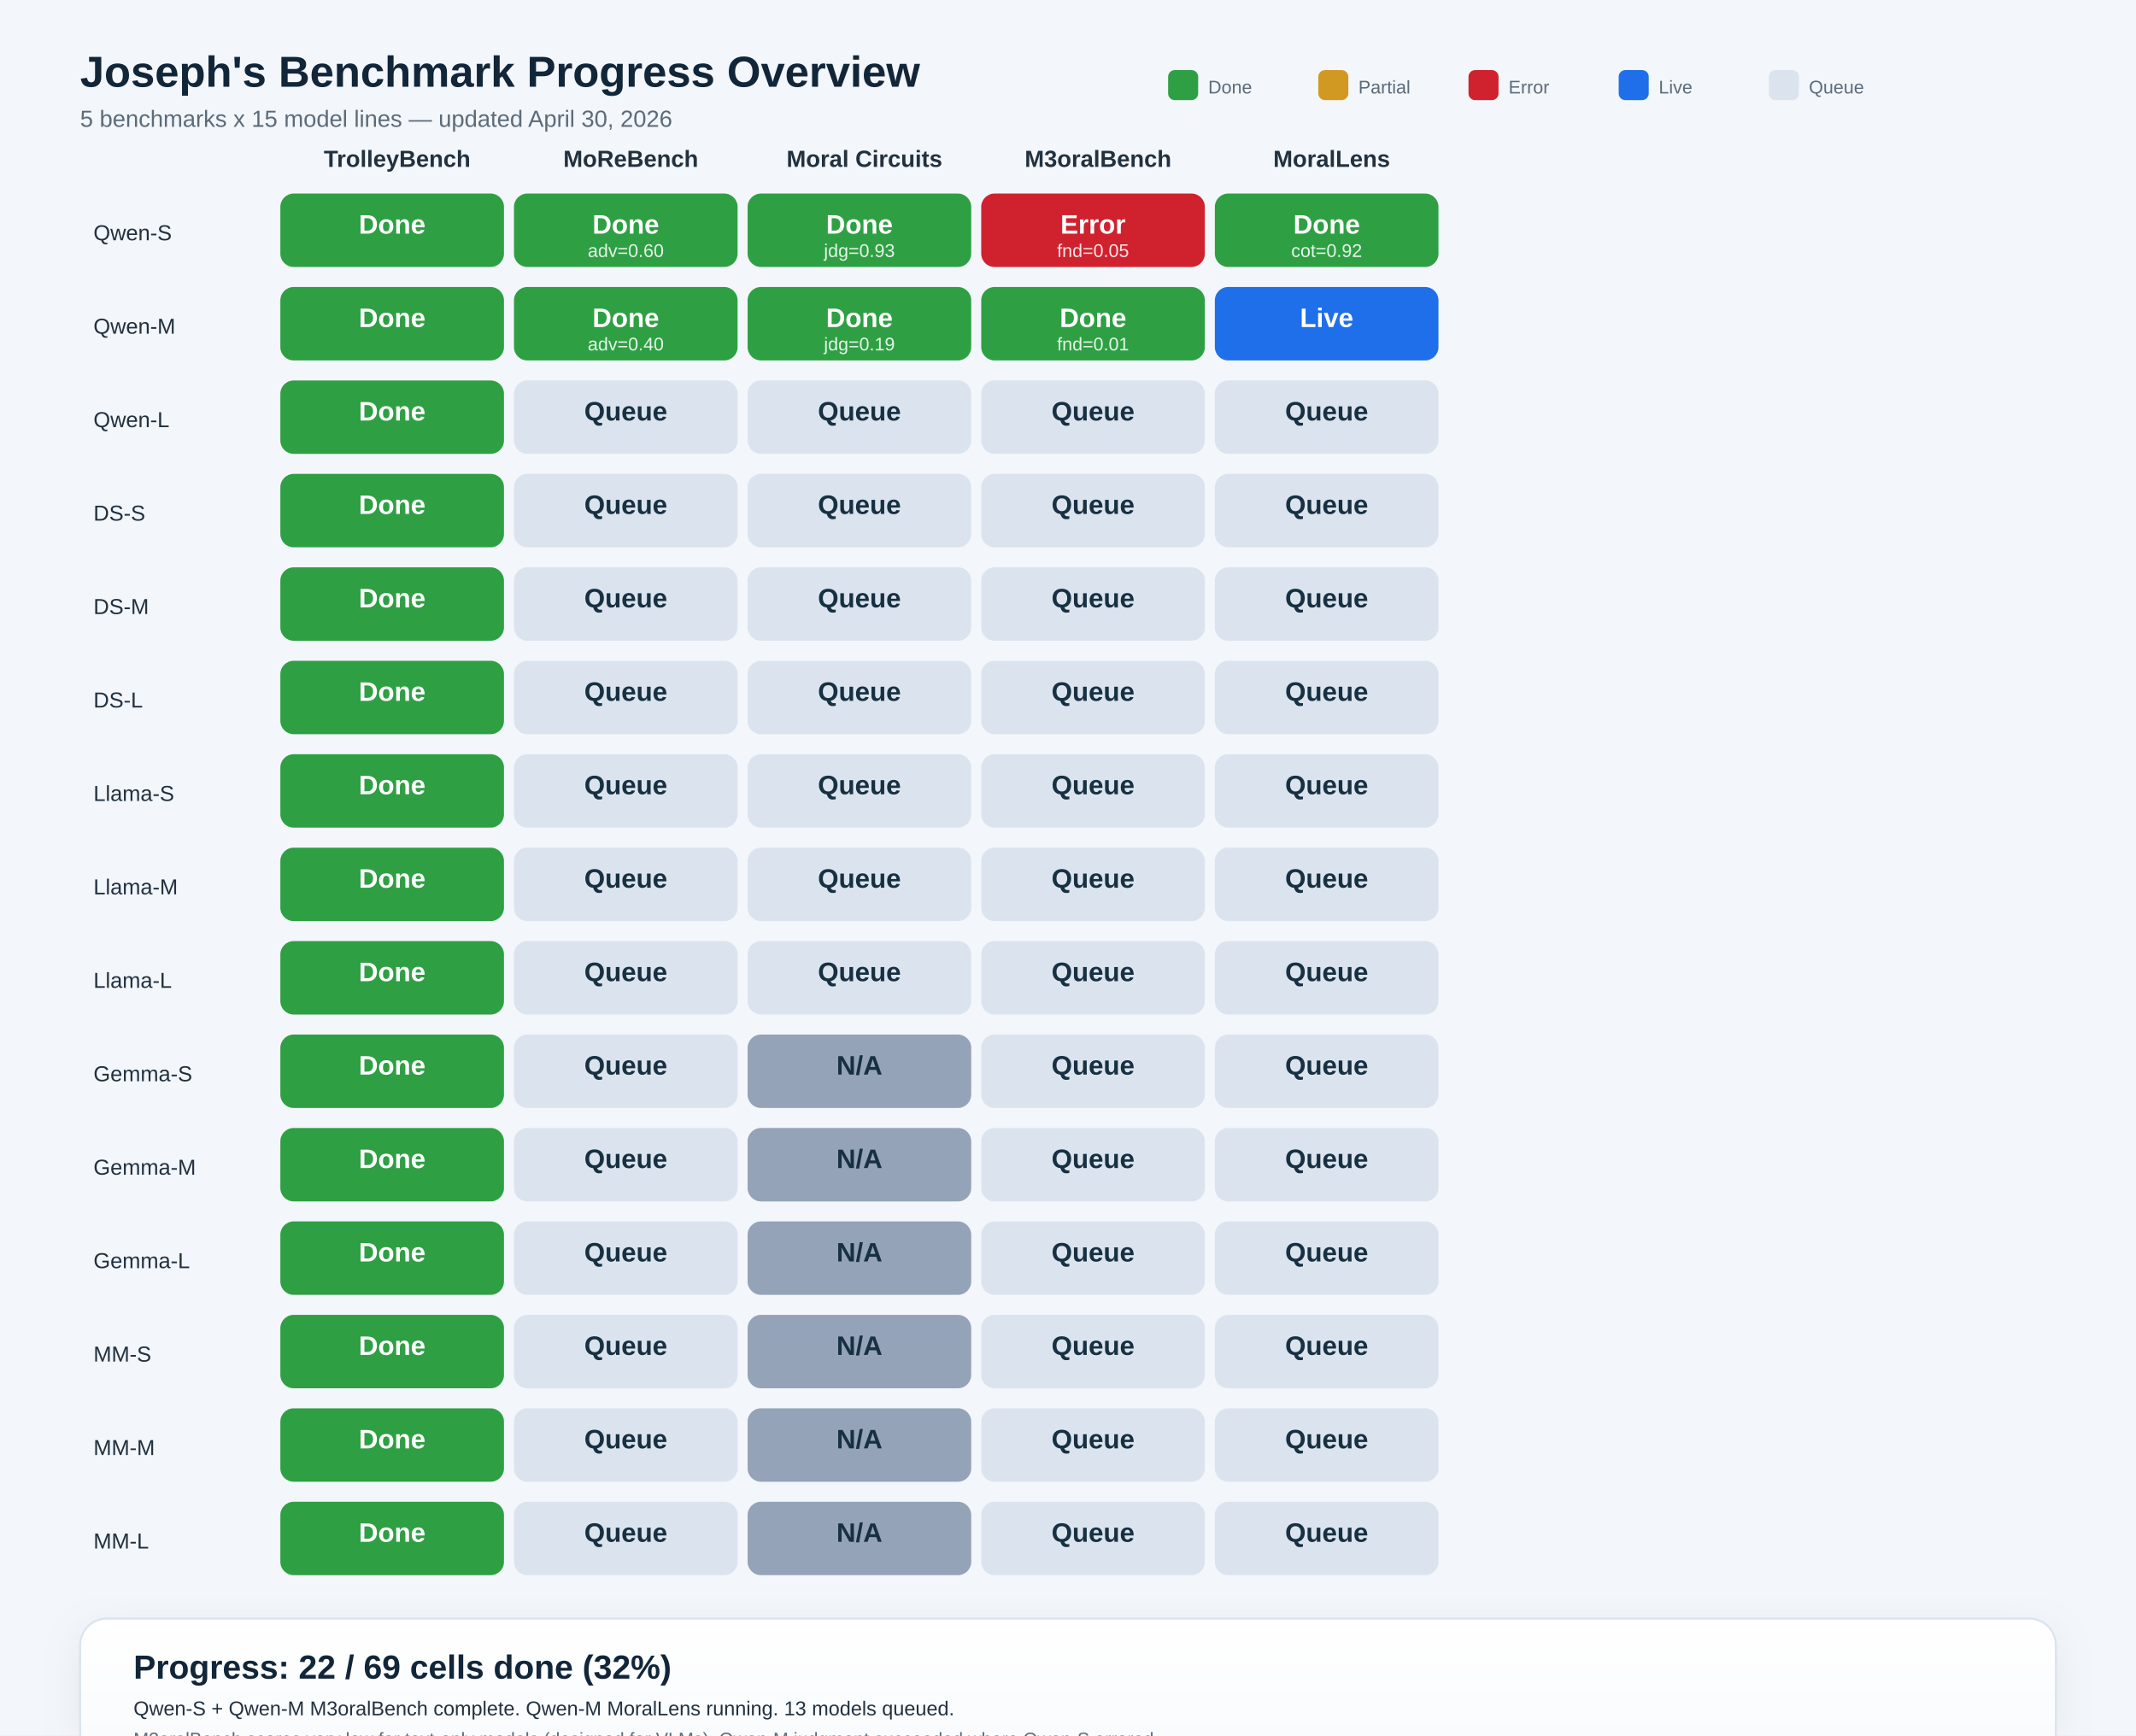
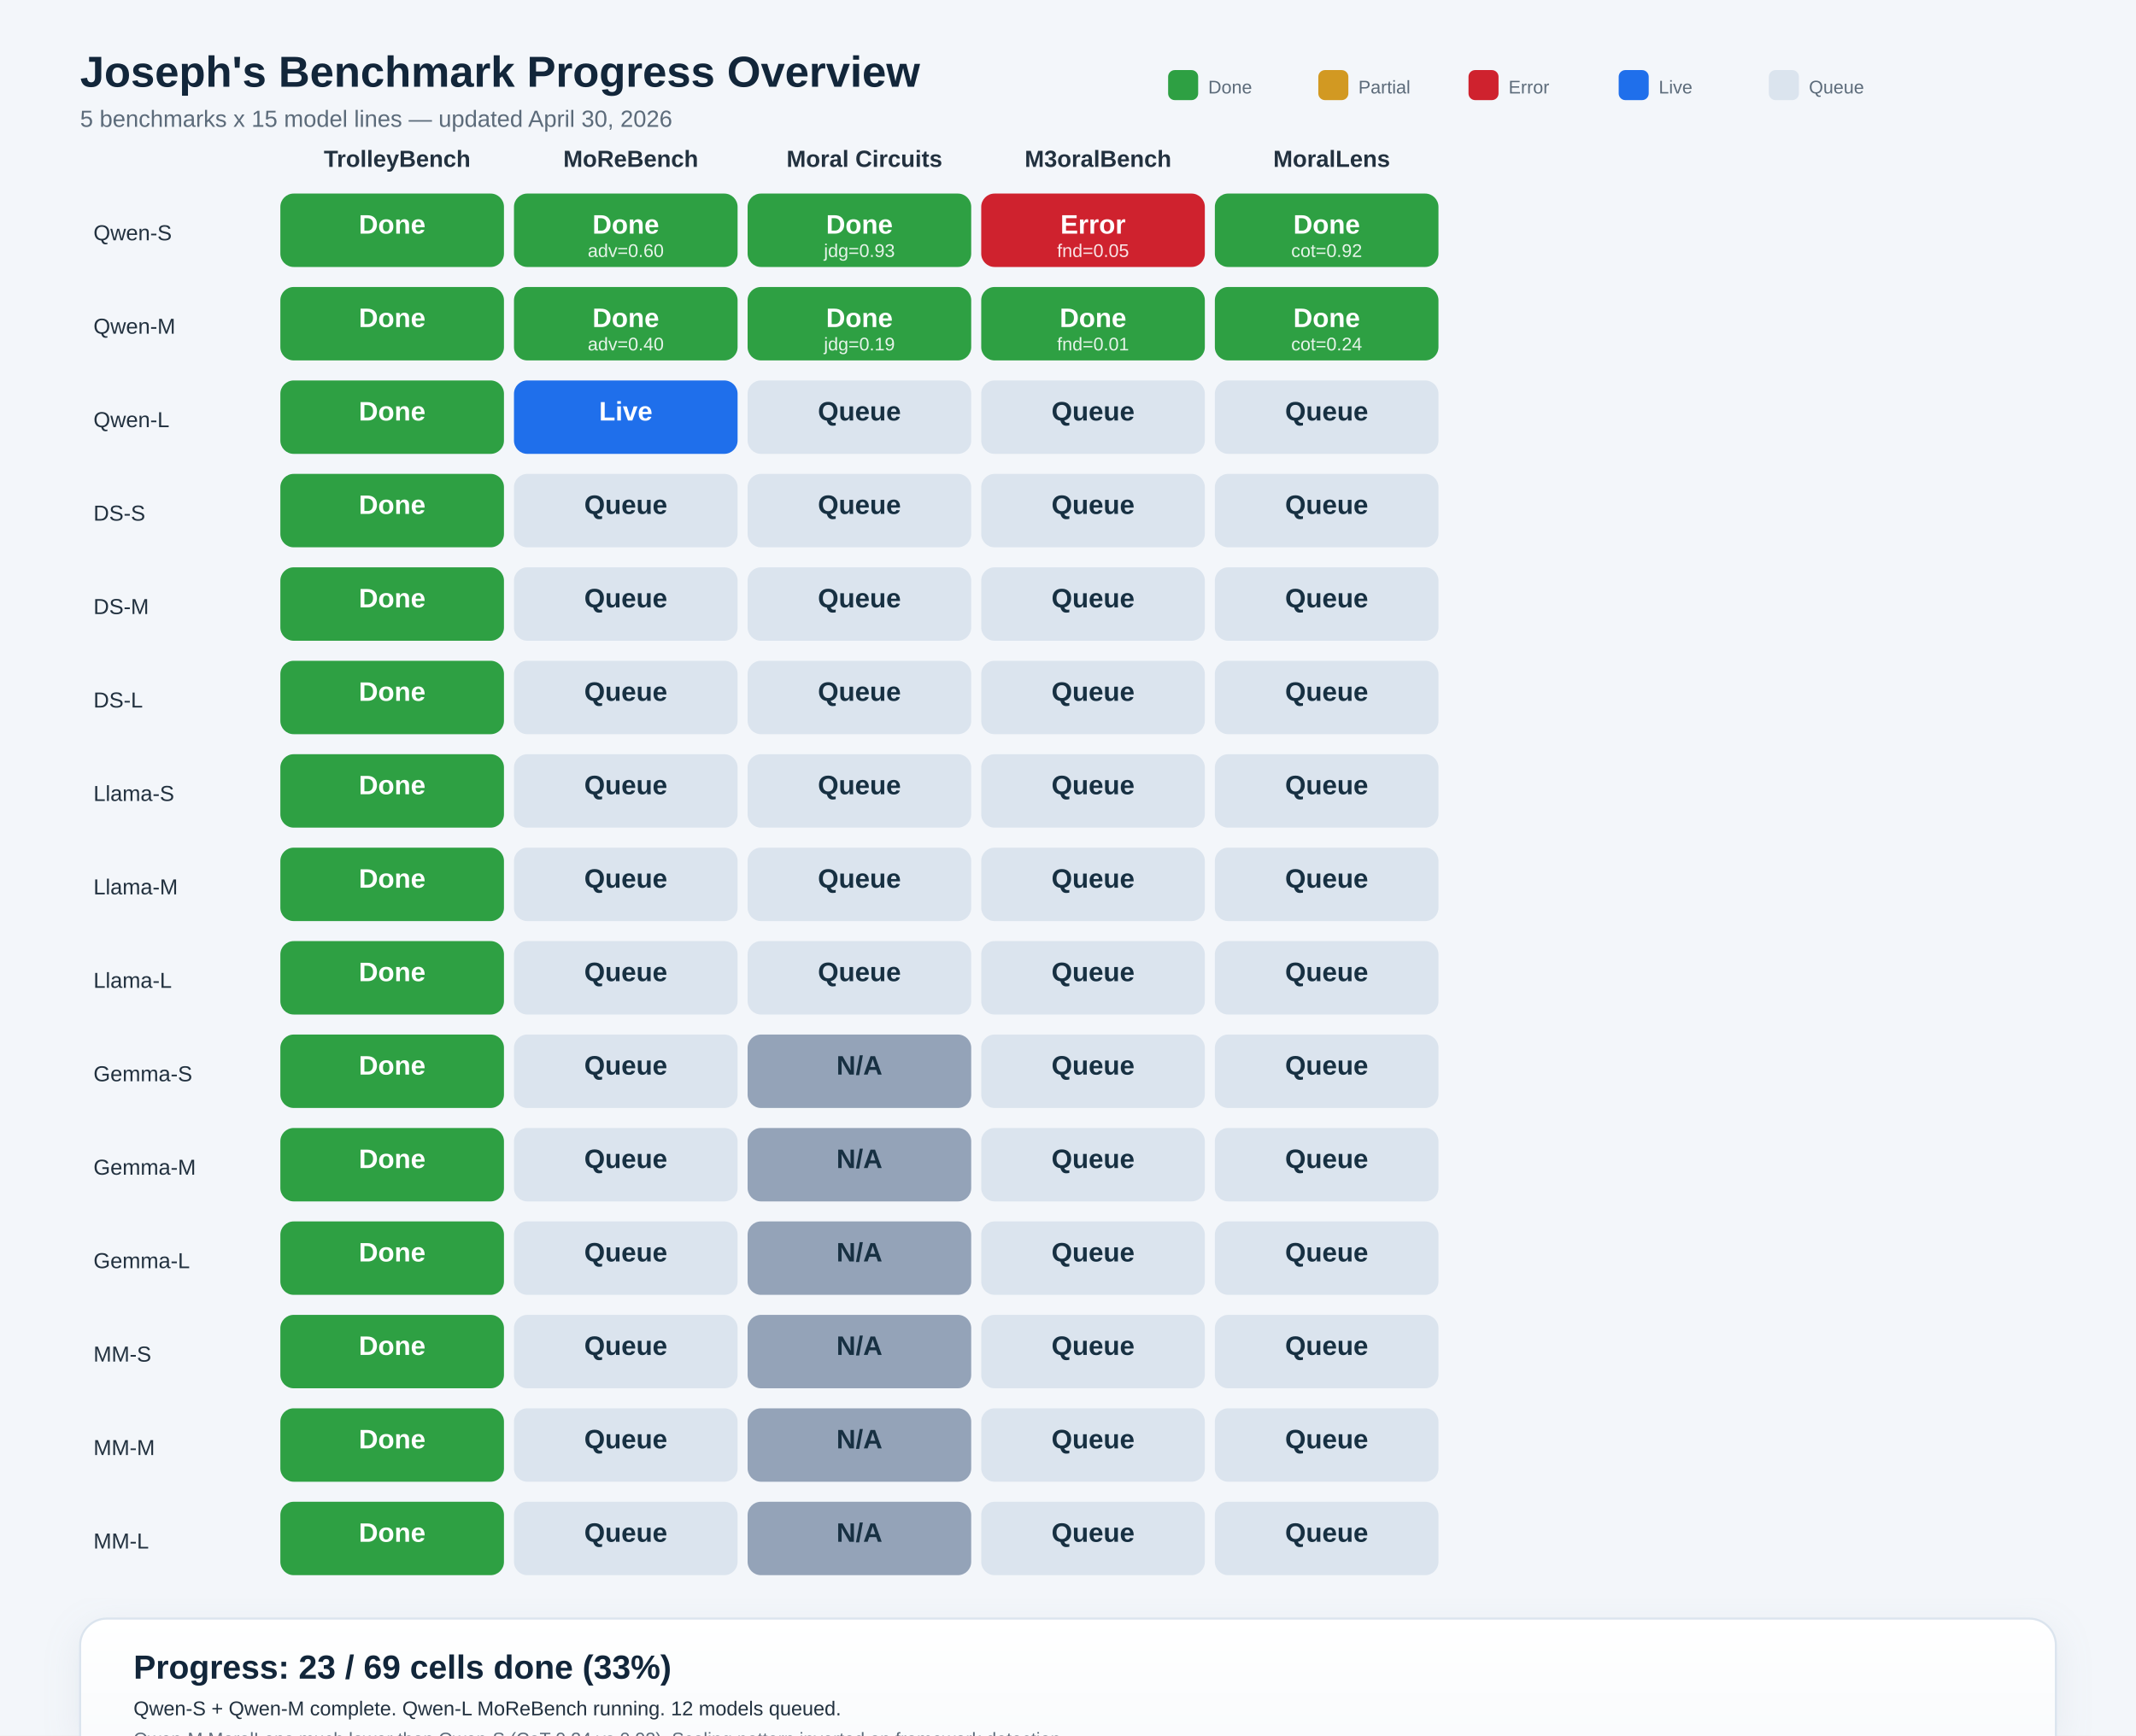
<svg xmlns="http://www.w3.org/2000/svg" width="1280" height="1040" viewBox="0 0 1280 1040" role="img">
  <defs>
    <linearGradient id="panelGradient" x1="0" x2="0" y1="0" y2="1">
      <stop offset="0%" stop-color="#ffffff" />
      <stop offset="100%" stop-color="#f8fafc" />
    </linearGradient>
    <pattern id="diagonalHatch" width="8" height="8" patternUnits="userSpaceOnUse" patternTransform="rotate(45)">
      <line x1="0" y1="0" x2="0" y2="8" stroke="#cdd6e1" stroke-width="3" />
    </pattern>
    <filter id="softShadow" x="-20%" y="-20%" width="140%" height="140%">
      <feDropShadow dx="0" dy="6" stdDeviation="10" flood-color="#9fb0c2" flood-opacity="0.18" />
    </filter>
    <style>
.canvas { fill: #f3f6fa; }
.title { font: 700 26px 'IBM Plex Sans', 'Helvetica Neue', Arial, sans-serif; fill: #12263a; }
.subtitle { font: 400 14px 'IBM Plex Sans', 'Helvetica Neue', Arial, sans-serif; fill: #5c6b7a; }
.axis { font: 600 14px 'IBM Plex Sans', 'Helvetica Neue', Arial, sans-serif; fill: #22313f; }
.label { font: 500 13px 'IBM Plex Sans', 'Helvetica Neue', Arial, sans-serif; fill: #22313f; }
.metric { font: 700 20px 'IBM Plex Sans', 'Helvetica Neue', Arial, sans-serif; fill: #12263a; }
.celltext { font: 700 16px 'IBM Plex Sans', 'Helvetica Neue', Arial, sans-serif; fill: #ffffff; }
.celltext-dark { font: 700 16px 'IBM Plex Sans', 'Helvetica Neue', Arial, sans-serif; fill: #173042; }
.cellsub { font: 500 11px 'IBM Plex Sans', 'Helvetica Neue', Arial, sans-serif; fill: rgba(255,255,255,0.88); }
.cellsub-dark { font: 600 11px 'IBM Plex Sans', 'Helvetica Neue', Arial, sans-serif; fill: #385062; }
.body { font: 500 12px 'IBM Plex Sans', 'Helvetica Neue', Arial, sans-serif; fill: #22313f; }
.small { font: 500 11px 'IBM Plex Sans', 'Helvetica Neue', Arial, sans-serif; fill: #5c6b7a; }
.tiny { font: 600 10px 'IBM Plex Sans', 'Helvetica Neue', Arial, sans-serif; fill: #6b7c8f; letter-spacing: 0.04em; }
.grid { fill: #ffffff; stroke: #d7dee6; stroke-width: 1.25; }
.panel { fill: url(#panelGradient); stroke: #dbe4ee; stroke-width: 1.25; filter: url(#softShadow); }
.subpanel { fill: #ffffff; stroke: #e2e8f0; stroke-width: 1; }
.legend-card { fill: #ffffff; stroke: #dbe4ee; stroke-width: 1; }
.guide { stroke: #d7dee6; stroke-width: 1; stroke-dasharray: 4 6; }
.baseline { stroke: #aab7c6; stroke-width: 1.1; }
.muted-cell { fill: #eef2f7; stroke: #d7dee6; stroke-width: 1; }
.muted-bar { fill: #ecf1f6; stroke: #d7dee6; stroke-width: 1; }
.outline { stroke: rgba(255,255,255,0.9); stroke-width: 1; }
</style>
  </defs>
  <rect class="canvas" width="1280" height="1040" rx="0" />
  <text class="title" x="48" y="52">Joseph's Benchmark Progress Overview</text>
  <text class="subtitle" x="48" y="76">5 benchmarks x 15 model lines — updated April 30, 2026</text>
  <rect x="700" y="42" width="18" height="18" rx="4" fill="#2ea043" />
  <text class="small" x="724" y="56">Done</text>
  <rect x="790" y="42" width="18" height="18" rx="4" fill="#d29922" />
  <text class="small" x="814" y="56">Partial</text>
  <rect x="880" y="42" width="18" height="18" rx="4" fill="#cf222e" />
  <text class="small" x="904" y="56">Error</text>
  <rect x="970" y="42" width="18" height="18" rx="4" fill="#1f6feb" />
  <text class="small" x="994" y="56">Live</text>
  <rect x="1060" y="42" width="18" height="18" rx="4" fill="#dbe4ee" />
  <text class="small" x="1084" y="56">Queue</text>
  <text class="axis" x="238" y="100" text-anchor="middle">TrolleyBench</text>
  <text class="axis" x="378" y="100" text-anchor="middle">MoReBench</text>
  <text class="axis" x="518" y="100" text-anchor="middle">Moral Circuits</text>
  <text class="axis" x="658" y="100" text-anchor="middle">M3oralBench</text>
  <text class="axis" x="798" y="100" text-anchor="middle">MoralLens</text>
  <text class="label" x="56" y="144">Qwen-S</text>
  <rect x="168" y="116" width="134" height="44" rx="8" fill="#2ea043" />
  <text class="celltext" x="235" y="140" text-anchor="middle">Done</text>
  <rect x="308" y="116" width="134" height="44" rx="8" fill="#2ea043" />
  <text class="celltext" x="375" y="140" text-anchor="middle">Done</text>
  <text class="cellsub" x="375" y="154" text-anchor="middle">adv=0.60</text>
  <rect x="448" y="116" width="134" height="44" rx="8" fill="#2ea043" />
  <text class="celltext" x="515" y="140" text-anchor="middle">Done</text>
  <text class="cellsub" x="515" y="154" text-anchor="middle">jdg=0.93</text>
  <rect x="588" y="116" width="134" height="44" rx="8" fill="#cf222e" />
  <text class="celltext" x="655" y="140" text-anchor="middle">Error</text>
  <text class="cellsub" x="655" y="154" text-anchor="middle">fnd=0.05</text>
  <rect x="728" y="116" width="134" height="44" rx="8" fill="#2ea043" />
  <text class="celltext" x="795" y="140" text-anchor="middle">Done</text>
  <text class="cellsub" x="795" y="154" text-anchor="middle">cot=0.92</text>
  <text class="label" x="56" y="200">Qwen-M</text>
  <rect x="168" y="172" width="134" height="44" rx="8" fill="#2ea043" />
  <text class="celltext" x="235" y="196" text-anchor="middle">Done</text>
  <rect x="308" y="172" width="134" height="44" rx="8" fill="#2ea043" />
  <text class="celltext" x="375" y="196" text-anchor="middle">Done</text>
  <text class="cellsub" x="375" y="210" text-anchor="middle">adv=0.40</text>
  <rect x="448" y="172" width="134" height="44" rx="8" fill="#2ea043" />
  <text class="celltext" x="515" y="196" text-anchor="middle">Done</text>
  <text class="cellsub" x="515" y="210" text-anchor="middle">jdg=0.19</text>
  <rect x="588" y="172" width="134" height="44" rx="8" fill="#2ea043" />
  <text class="celltext" x="655" y="196" text-anchor="middle">Done</text>
  <text class="cellsub" x="655" y="210" text-anchor="middle">fnd=0.01</text>
-   <rect x="728" y="172" width="134" height="44" rx="8" fill="#1f6feb" />
-   <text class="celltext" x="795" y="196" text-anchor="middle">Live</text>
+   <rect x="728" y="172" width="134" height="44" rx="8" fill="#2ea043" />
+   <text class="celltext" x="795" y="196" text-anchor="middle">Done</text>
+   <text class="cellsub" x="795" y="210" text-anchor="middle">cot=0.24</text>
  <text class="label" x="56" y="256">Qwen-L</text>
  <rect x="168" y="228" width="134" height="44" rx="8" fill="#2ea043" />
  <text class="celltext" x="235" y="252" text-anchor="middle">Done</text>
-   <rect x="308" y="228" width="134" height="44" rx="8" fill="#dbe4ee" />
-   <text class="celltext-dark" x="375" y="252" text-anchor="middle">Queue</text>
+   <rect x="308" y="228" width="134" height="44" rx="8" fill="#1f6feb" />
+   <text class="celltext" x="375" y="252" text-anchor="middle">Live</text>
  <rect x="448" y="228" width="134" height="44" rx="8" fill="#dbe4ee" />
  <text class="celltext-dark" x="515" y="252" text-anchor="middle">Queue</text>
  <rect x="588" y="228" width="134" height="44" rx="8" fill="#dbe4ee" />
  <text class="celltext-dark" x="655" y="252" text-anchor="middle">Queue</text>
  <rect x="728" y="228" width="134" height="44" rx="8" fill="#dbe4ee" />
  <text class="celltext-dark" x="795" y="252" text-anchor="middle">Queue</text>
  <text class="label" x="56" y="312">DS-S</text>
  <rect x="168" y="284" width="134" height="44" rx="8" fill="#2ea043" />
  <text class="celltext" x="235" y="308" text-anchor="middle">Done</text>
  <rect x="308" y="284" width="134" height="44" rx="8" fill="#dbe4ee" />
  <text class="celltext-dark" x="375" y="308" text-anchor="middle">Queue</text>
  <rect x="448" y="284" width="134" height="44" rx="8" fill="#dbe4ee" />
  <text class="celltext-dark" x="515" y="308" text-anchor="middle">Queue</text>
  <rect x="588" y="284" width="134" height="44" rx="8" fill="#dbe4ee" />
  <text class="celltext-dark" x="655" y="308" text-anchor="middle">Queue</text>
  <rect x="728" y="284" width="134" height="44" rx="8" fill="#dbe4ee" />
  <text class="celltext-dark" x="795" y="308" text-anchor="middle">Queue</text>
  <text class="label" x="56" y="368">DS-M</text>
  <rect x="168" y="340" width="134" height="44" rx="8" fill="#2ea043" />
  <text class="celltext" x="235" y="364" text-anchor="middle">Done</text>
  <rect x="308" y="340" width="134" height="44" rx="8" fill="#dbe4ee" />
  <text class="celltext-dark" x="375" y="364" text-anchor="middle">Queue</text>
  <rect x="448" y="340" width="134" height="44" rx="8" fill="#dbe4ee" />
  <text class="celltext-dark" x="515" y="364" text-anchor="middle">Queue</text>
  <rect x="588" y="340" width="134" height="44" rx="8" fill="#dbe4ee" />
  <text class="celltext-dark" x="655" y="364" text-anchor="middle">Queue</text>
  <rect x="728" y="340" width="134" height="44" rx="8" fill="#dbe4ee" />
  <text class="celltext-dark" x="795" y="364" text-anchor="middle">Queue</text>
  <text class="label" x="56" y="424">DS-L</text>
  <rect x="168" y="396" width="134" height="44" rx="8" fill="#2ea043" />
  <text class="celltext" x="235" y="420" text-anchor="middle">Done</text>
  <rect x="308" y="396" width="134" height="44" rx="8" fill="#dbe4ee" />
  <text class="celltext-dark" x="375" y="420" text-anchor="middle">Queue</text>
  <rect x="448" y="396" width="134" height="44" rx="8" fill="#dbe4ee" />
  <text class="celltext-dark" x="515" y="420" text-anchor="middle">Queue</text>
  <rect x="588" y="396" width="134" height="44" rx="8" fill="#dbe4ee" />
  <text class="celltext-dark" x="655" y="420" text-anchor="middle">Queue</text>
  <rect x="728" y="396" width="134" height="44" rx="8" fill="#dbe4ee" />
  <text class="celltext-dark" x="795" y="420" text-anchor="middle">Queue</text>
  <text class="label" x="56" y="480">Llama-S</text>
  <rect x="168" y="452" width="134" height="44" rx="8" fill="#2ea043" />
  <text class="celltext" x="235" y="476" text-anchor="middle">Done</text>
  <rect x="308" y="452" width="134" height="44" rx="8" fill="#dbe4ee" />
  <text class="celltext-dark" x="375" y="476" text-anchor="middle">Queue</text>
  <rect x="448" y="452" width="134" height="44" rx="8" fill="#dbe4ee" />
  <text class="celltext-dark" x="515" y="476" text-anchor="middle">Queue</text>
  <rect x="588" y="452" width="134" height="44" rx="8" fill="#dbe4ee" />
  <text class="celltext-dark" x="655" y="476" text-anchor="middle">Queue</text>
  <rect x="728" y="452" width="134" height="44" rx="8" fill="#dbe4ee" />
  <text class="celltext-dark" x="795" y="476" text-anchor="middle">Queue</text>
  <text class="label" x="56" y="536">Llama-M</text>
  <rect x="168" y="508" width="134" height="44" rx="8" fill="#2ea043" />
  <text class="celltext" x="235" y="532" text-anchor="middle">Done</text>
  <rect x="308" y="508" width="134" height="44" rx="8" fill="#dbe4ee" />
  <text class="celltext-dark" x="375" y="532" text-anchor="middle">Queue</text>
  <rect x="448" y="508" width="134" height="44" rx="8" fill="#dbe4ee" />
  <text class="celltext-dark" x="515" y="532" text-anchor="middle">Queue</text>
  <rect x="588" y="508" width="134" height="44" rx="8" fill="#dbe4ee" />
  <text class="celltext-dark" x="655" y="532" text-anchor="middle">Queue</text>
  <rect x="728" y="508" width="134" height="44" rx="8" fill="#dbe4ee" />
  <text class="celltext-dark" x="795" y="532" text-anchor="middle">Queue</text>
  <text class="label" x="56" y="592">Llama-L</text>
  <rect x="168" y="564" width="134" height="44" rx="8" fill="#2ea043" />
  <text class="celltext" x="235" y="588" text-anchor="middle">Done</text>
  <rect x="308" y="564" width="134" height="44" rx="8" fill="#dbe4ee" />
  <text class="celltext-dark" x="375" y="588" text-anchor="middle">Queue</text>
  <rect x="448" y="564" width="134" height="44" rx="8" fill="#dbe4ee" />
  <text class="celltext-dark" x="515" y="588" text-anchor="middle">Queue</text>
  <rect x="588" y="564" width="134" height="44" rx="8" fill="#dbe4ee" />
  <text class="celltext-dark" x="655" y="588" text-anchor="middle">Queue</text>
  <rect x="728" y="564" width="134" height="44" rx="8" fill="#dbe4ee" />
  <text class="celltext-dark" x="795" y="588" text-anchor="middle">Queue</text>
  <text class="label" x="56" y="648">Gemma-S</text>
  <rect x="168" y="620" width="134" height="44" rx="8" fill="#2ea043" />
  <text class="celltext" x="235" y="644" text-anchor="middle">Done</text>
  <rect x="308" y="620" width="134" height="44" rx="8" fill="#dbe4ee" />
  <text class="celltext-dark" x="375" y="644" text-anchor="middle">Queue</text>
  <rect x="448" y="620" width="134" height="44" rx="8" fill="#94a3b8" />
  <text class="celltext-dark" x="515" y="644" text-anchor="middle">N/A</text>
  <rect x="588" y="620" width="134" height="44" rx="8" fill="#dbe4ee" />
  <text class="celltext-dark" x="655" y="644" text-anchor="middle">Queue</text>
  <rect x="728" y="620" width="134" height="44" rx="8" fill="#dbe4ee" />
  <text class="celltext-dark" x="795" y="644" text-anchor="middle">Queue</text>
  <text class="label" x="56" y="704">Gemma-M</text>
  <rect x="168" y="676" width="134" height="44" rx="8" fill="#2ea043" />
  <text class="celltext" x="235" y="700" text-anchor="middle">Done</text>
  <rect x="308" y="676" width="134" height="44" rx="8" fill="#dbe4ee" />
  <text class="celltext-dark" x="375" y="700" text-anchor="middle">Queue</text>
  <rect x="448" y="676" width="134" height="44" rx="8" fill="#94a3b8" />
  <text class="celltext-dark" x="515" y="700" text-anchor="middle">N/A</text>
  <rect x="588" y="676" width="134" height="44" rx="8" fill="#dbe4ee" />
  <text class="celltext-dark" x="655" y="700" text-anchor="middle">Queue</text>
  <rect x="728" y="676" width="134" height="44" rx="8" fill="#dbe4ee" />
  <text class="celltext-dark" x="795" y="700" text-anchor="middle">Queue</text>
  <text class="label" x="56" y="760">Gemma-L</text>
  <rect x="168" y="732" width="134" height="44" rx="8" fill="#2ea043" />
  <text class="celltext" x="235" y="756" text-anchor="middle">Done</text>
  <rect x="308" y="732" width="134" height="44" rx="8" fill="#dbe4ee" />
  <text class="celltext-dark" x="375" y="756" text-anchor="middle">Queue</text>
  <rect x="448" y="732" width="134" height="44" rx="8" fill="#94a3b8" />
  <text class="celltext-dark" x="515" y="756" text-anchor="middle">N/A</text>
  <rect x="588" y="732" width="134" height="44" rx="8" fill="#dbe4ee" />
  <text class="celltext-dark" x="655" y="756" text-anchor="middle">Queue</text>
  <rect x="728" y="732" width="134" height="44" rx="8" fill="#dbe4ee" />
  <text class="celltext-dark" x="795" y="756" text-anchor="middle">Queue</text>
  <text class="label" x="56" y="816">MM-S</text>
  <rect x="168" y="788" width="134" height="44" rx="8" fill="#2ea043" />
  <text class="celltext" x="235" y="812" text-anchor="middle">Done</text>
  <rect x="308" y="788" width="134" height="44" rx="8" fill="#dbe4ee" />
  <text class="celltext-dark" x="375" y="812" text-anchor="middle">Queue</text>
  <rect x="448" y="788" width="134" height="44" rx="8" fill="#94a3b8" />
  <text class="celltext-dark" x="515" y="812" text-anchor="middle">N/A</text>
  <rect x="588" y="788" width="134" height="44" rx="8" fill="#dbe4ee" />
  <text class="celltext-dark" x="655" y="812" text-anchor="middle">Queue</text>
  <rect x="728" y="788" width="134" height="44" rx="8" fill="#dbe4ee" />
  <text class="celltext-dark" x="795" y="812" text-anchor="middle">Queue</text>
  <text class="label" x="56" y="872">MM-M</text>
  <rect x="168" y="844" width="134" height="44" rx="8" fill="#2ea043" />
  <text class="celltext" x="235" y="868" text-anchor="middle">Done</text>
  <rect x="308" y="844" width="134" height="44" rx="8" fill="#dbe4ee" />
  <text class="celltext-dark" x="375" y="868" text-anchor="middle">Queue</text>
  <rect x="448" y="844" width="134" height="44" rx="8" fill="#94a3b8" />
  <text class="celltext-dark" x="515" y="868" text-anchor="middle">N/A</text>
  <rect x="588" y="844" width="134" height="44" rx="8" fill="#dbe4ee" />
  <text class="celltext-dark" x="655" y="868" text-anchor="middle">Queue</text>
  <rect x="728" y="844" width="134" height="44" rx="8" fill="#dbe4ee" />
  <text class="celltext-dark" x="795" y="868" text-anchor="middle">Queue</text>
  <text class="label" x="56" y="928">MM-L</text>
  <rect x="168" y="900" width="134" height="44" rx="8" fill="#2ea043" />
  <text class="celltext" x="235" y="924" text-anchor="middle">Done</text>
  <rect x="308" y="900" width="134" height="44" rx="8" fill="#dbe4ee" />
  <text class="celltext-dark" x="375" y="924" text-anchor="middle">Queue</text>
  <rect x="448" y="900" width="134" height="44" rx="8" fill="#94a3b8" />
  <text class="celltext-dark" x="515" y="924" text-anchor="middle">N/A</text>
  <rect x="588" y="900" width="134" height="44" rx="8" fill="#dbe4ee" />
  <text class="celltext-dark" x="655" y="924" text-anchor="middle">Queue</text>
  <rect x="728" y="900" width="134" height="44" rx="8" fill="#dbe4ee" />
  <text class="celltext-dark" x="795" y="924" text-anchor="middle">Queue</text>
  <rect class="panel" x="48" y="970" width="1184" height="90" rx="16" />
-   <text class="metric" x="80" y="1006">Progress: 22 / 69 cells done (32%)</text>
-   <text class="body" x="80" y="1028">Qwen-S + Qwen-M M3oralBench complete. Qwen-M MoralLens running. 13 models queued.</text>
-   <text class="small" x="80" y="1046">M3oralBench scores very low for text-only models (designed for VLMs). Qwen-M judgment succeeded where Qwen-S errored.</text>
+   <text class="metric" x="80" y="1006">Progress: 23 / 69 cells done (33%)</text>
+   <text class="body" x="80" y="1028">Qwen-S + Qwen-M complete. Qwen-L MoReBench running. 12 models queued.</text>
+   <text class="small" x="80" y="1046">Qwen-M MoralLens much lower than Qwen-S (CoT 0.24 vs 0.92). Scaling pattern inverted on framework detection.</text>
</svg>
